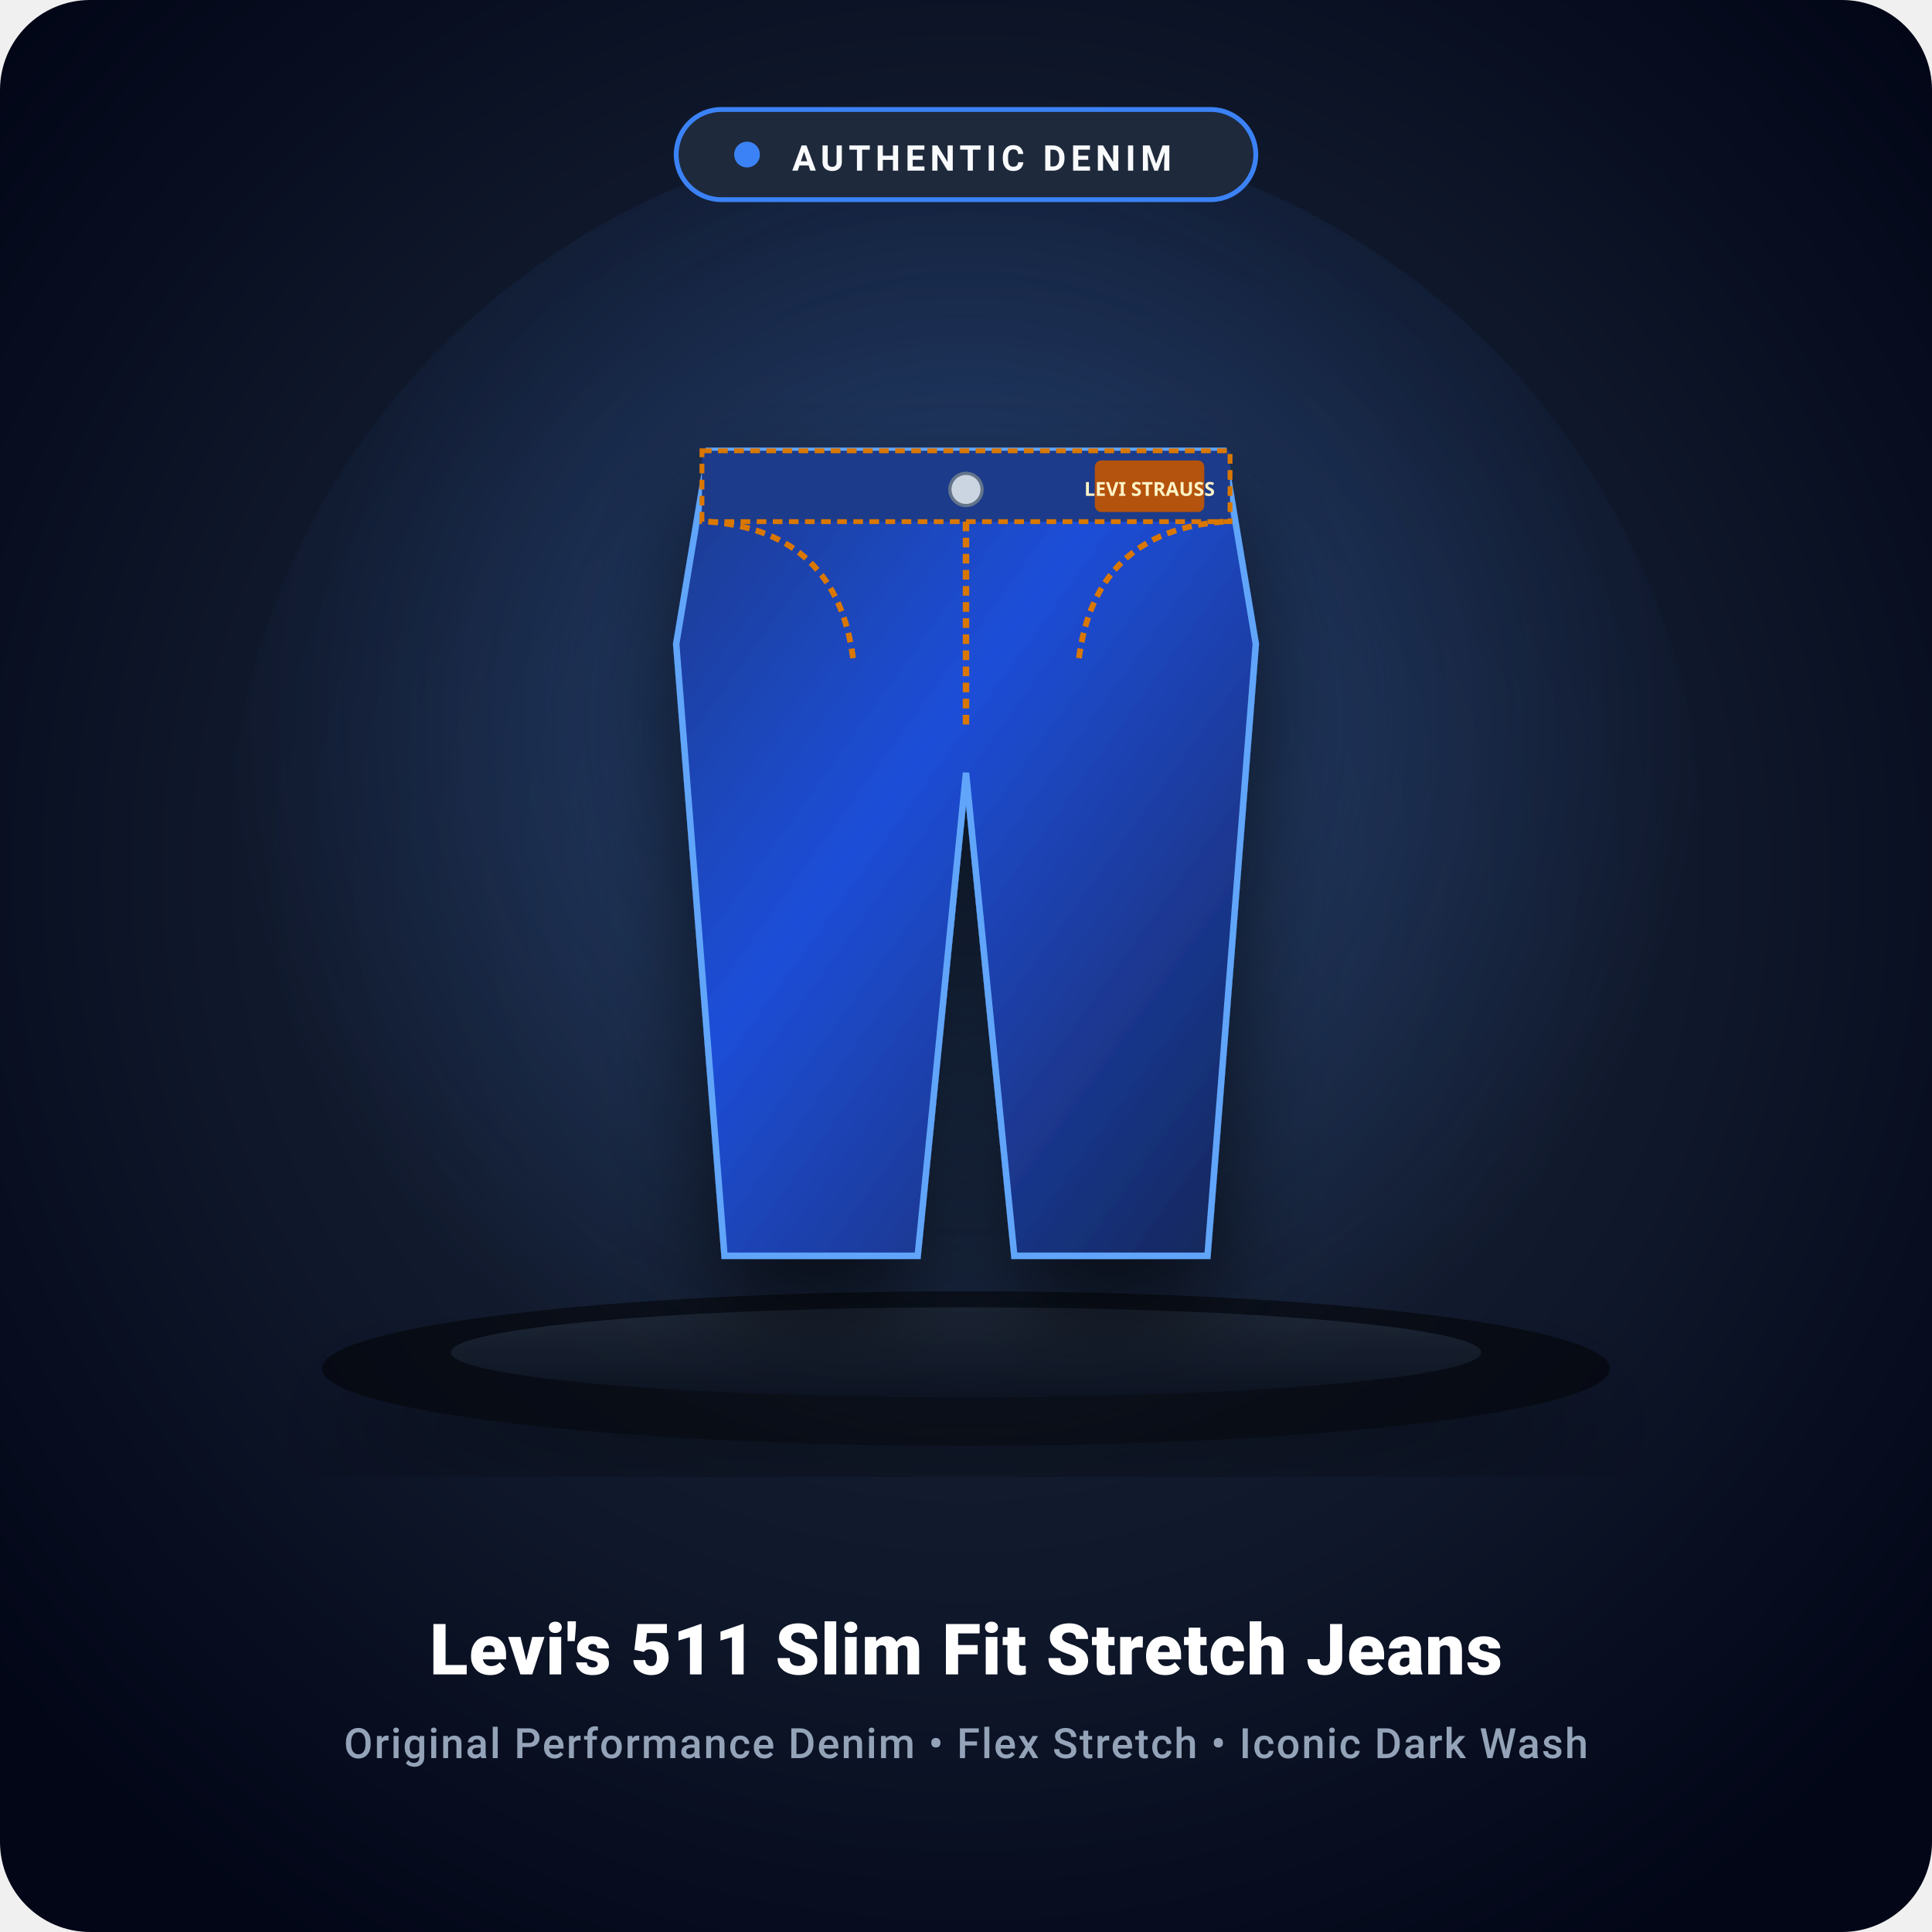
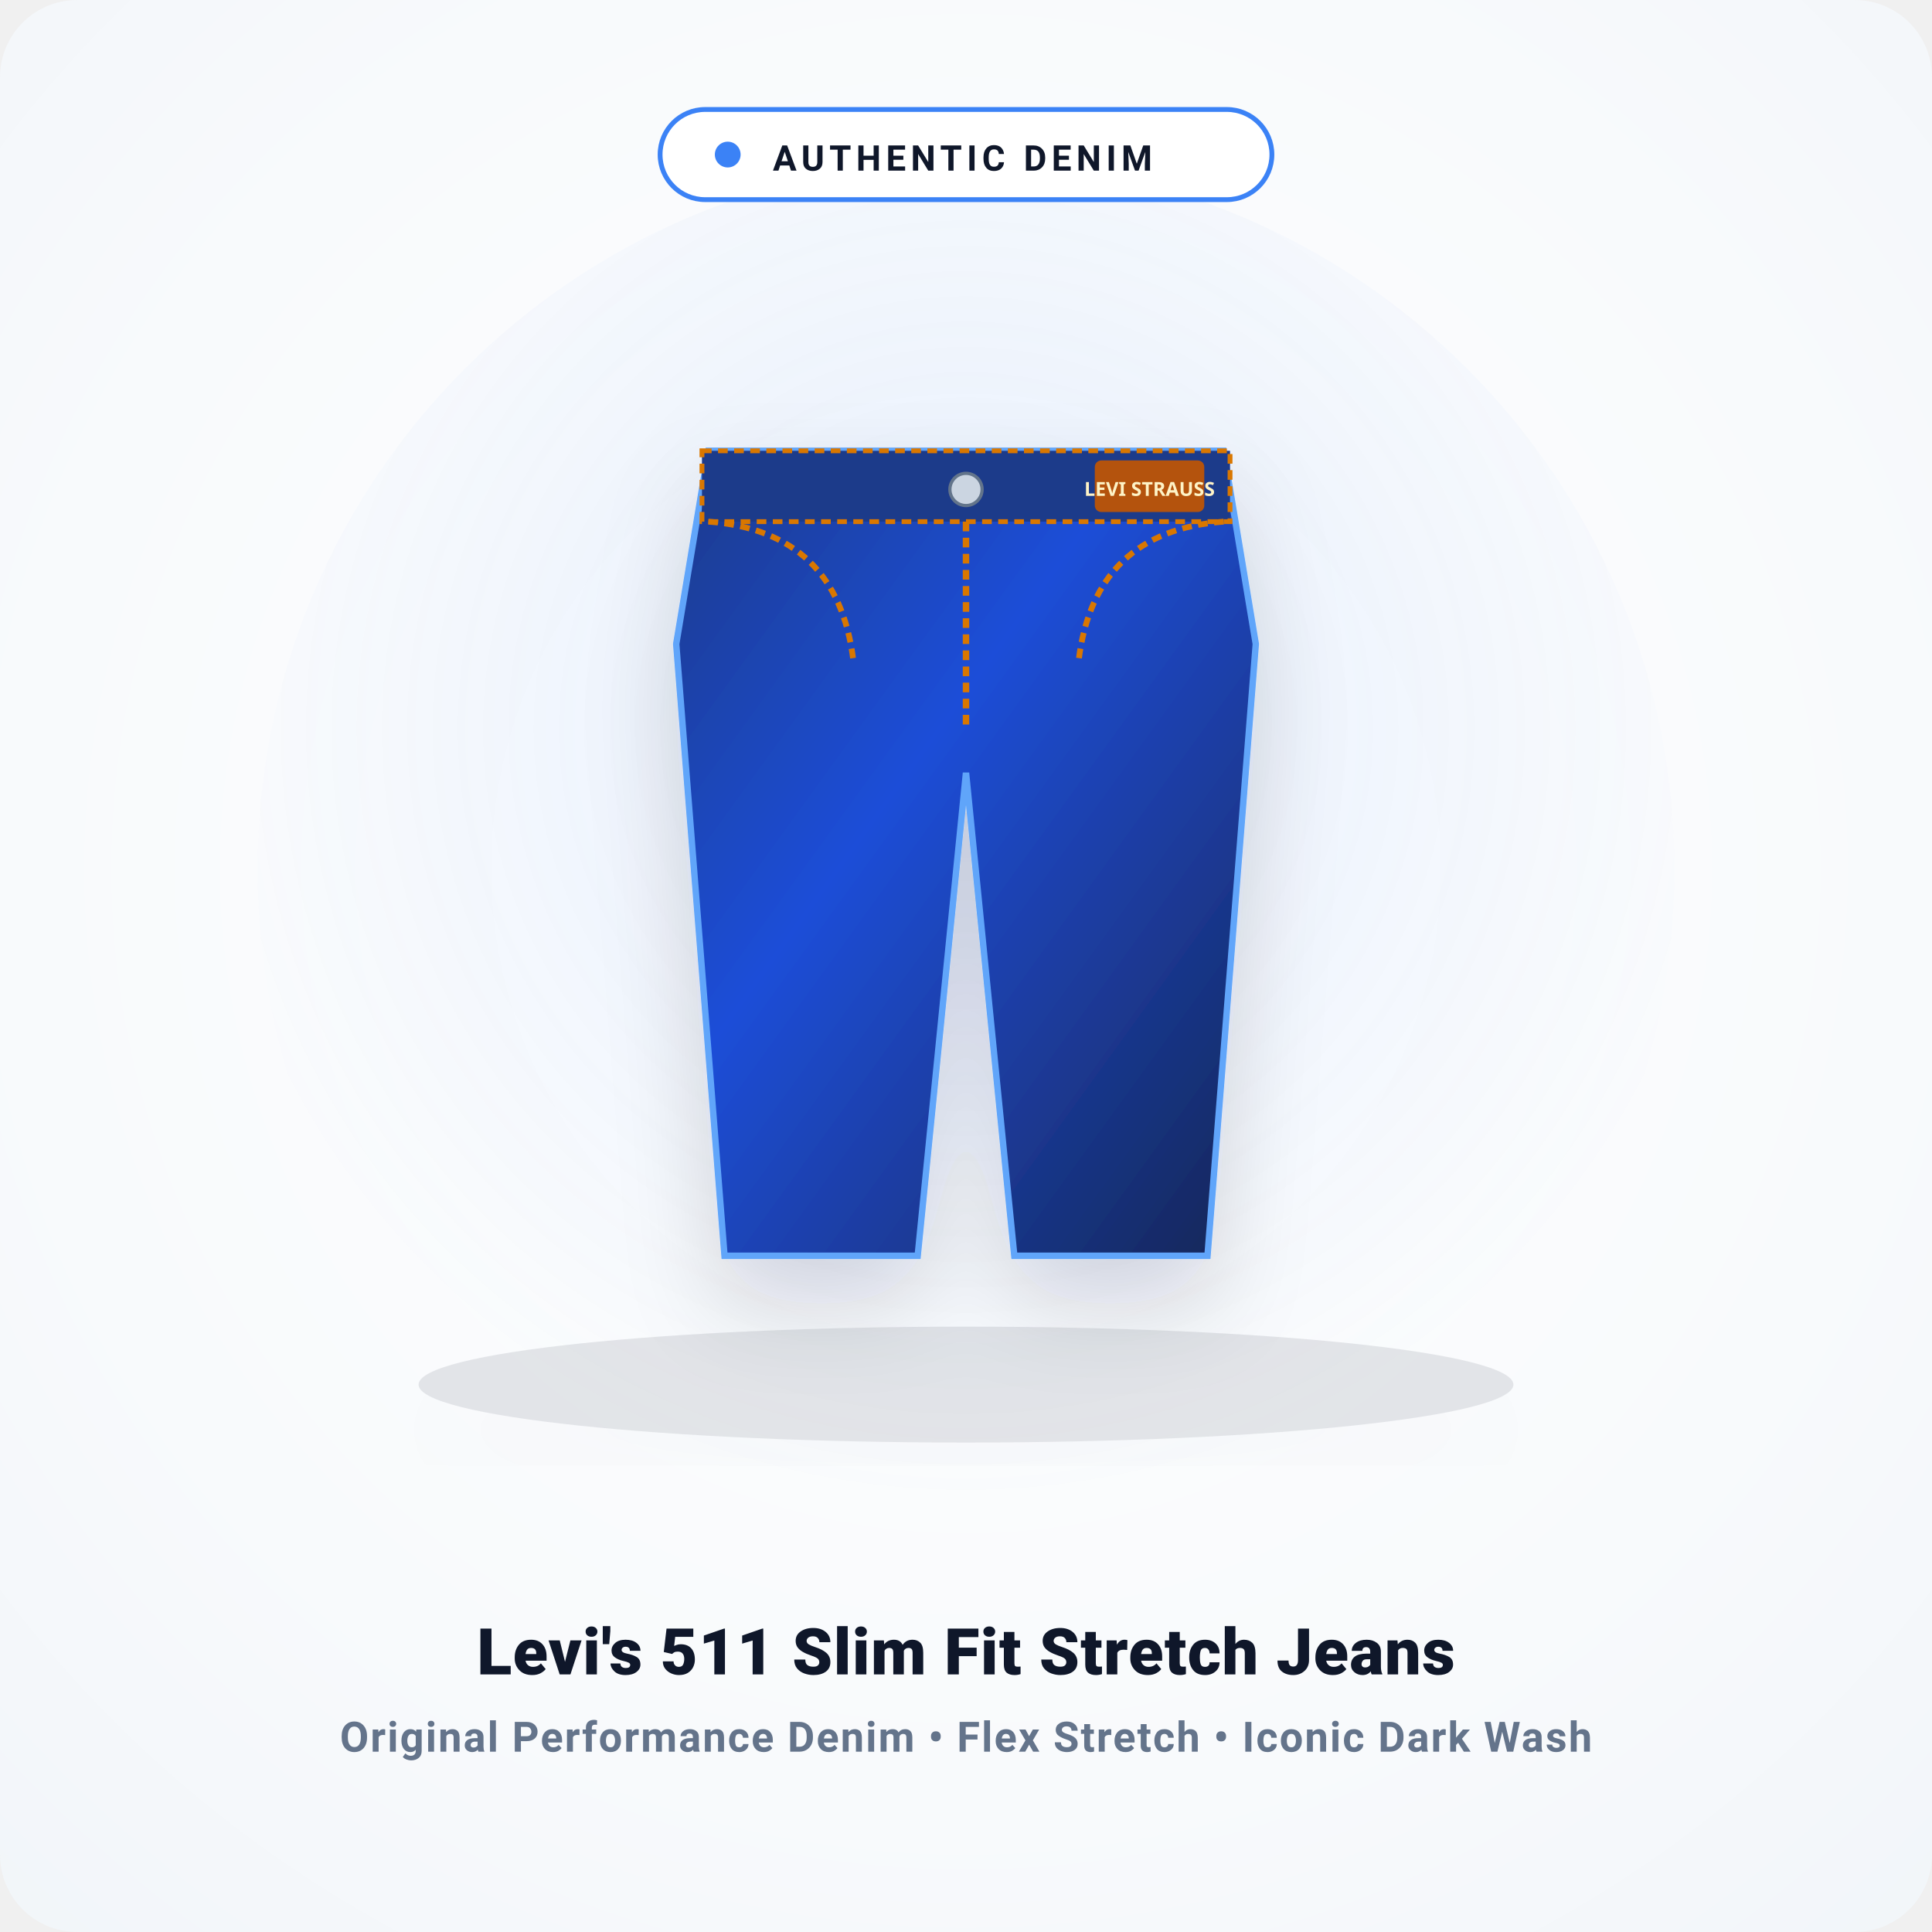
<svg xmlns="http://www.w3.org/2000/svg" viewBox="0 0 600 600" width="100%" height="100%">
  <defs>
-     <radialGradient id="bgGlow" cx="50%" cy="45%" r="65%">
-       <stop offset="0%" stop-color="#1e293b" />
-       <stop offset="60%" stop-color="#0f172a" />
-       <stop offset="100%" stop-color="#020617" />
+     <radialGradient id="bgGlow" cx="50%" cy="45%" r="75%">
+       <stop offset="0%" stop-color="#ffffff" />
+       <stop offset="65%" stop-color="#f8fafc" />
+       <stop offset="100%" stop-color="#f1f5f9" />
    </radialGradient>
-     <radialGradient id="spotlight" cx="50%" cy="40%" r="50%">
-       <stop offset="0%" stop-color="#3b82f6" stop-opacity="0.35" />
+     <radialGradient id="spotlight" cx="50%" cy="40%" r="55%">
+       <stop offset="0%" stop-color="#3b82f6" stop-opacity="0.12" />
      <stop offset="100%" stop-color="#3b82f6" stop-opacity="0" />
    </radialGradient>
-     <linearGradient id="podiumGrad" x1="0%" y1="0%" x2="0%" y2="100%">
-       <stop offset="0%" stop-color="#334155" stop-opacity="0.8" />
-       <stop offset="100%" stop-color="#0f172a" stop-opacity="0.9" />
-     </linearGradient>
    <filter id="dropShadow" x="-20%" y="-20%" width="140%" height="140%">
-       <feDropShadow dx="0" dy="18" stdDeviation="16" flood-color="#000000" flood-opacity="0.65" />
-     </filter>
-     <filter id="softGlow" x="-20%" y="-20%" width="140%" height="140%">
-       <feGaussianBlur stdDeviation="8" result="blur" />
-       <feComposite in="SourceGraphic" in2="blur" operator="over" />
+       <feDropShadow dx="0" dy="14" stdDeviation="14" flood-color="#0f172a" flood-opacity="0.15" />
    </filter>
  </defs>
-   <rect width="600" height="600" fill="url(#bgGlow)" rx="28" />
-   <circle cx="300" cy="270" r="230" fill="url(#spotlight)" />
-   <ellipse cx="300" cy="425" rx="200" ry="24" fill="#000000" opacity="0.5" filter="url(#dropShadow)" />
-   <ellipse cx="300" cy="420" rx="160" ry="14" fill="url(#podiumGrad)" opacity="0.6" />
+   <rect width="600" height="600" fill="url(#bgGlow)" rx="24" />
+   <circle cx="300" cy="270" r="220" fill="url(#spotlight)" />
+   <ellipse cx="300" cy="430" rx="170" ry="18" fill="#0f172a" opacity="0.1" filter="url(#dropShadow)" />
  <g transform="translate(300, 48)">
-     <rect x="-90" y="-14" width="180" height="28" rx="14" fill="#1e293b" stroke="#3b82f6" stroke-width="1.5" />
-     <circle cx="-68" cy="0" r="4" fill="#3b82f6" />
-     <text x="-54" y="5" font-family="-apple-system, BlinkMacSystemFont, 'Segoe UI', Roboto, sans-serif" font-size="11" font-weight="700" fill="#f8fafc" letter-spacing="1.5">AUTHENTIC DENIM</text>
+     <rect x="-95" y="-14" width="190" height="28" rx="14" fill="#ffffff" stroke="#3b82f6" stroke-width="1.5" />
+     <circle cx="-74" cy="0" r="4" fill="#3b82f6" />
+     <text x="-60" y="5" font-family="-apple-system, BlinkMacSystemFont, 'Segoe UI', Roboto, sans-serif" font-size="11" font-weight="700" fill="#0f172a" letter-spacing="1.5">AUTHENTIC DENIM</text>
  </g>
  <g id="productArtwork" filter="url(#dropShadow)">
    <g transform="translate(200, 120)">
      <defs>
        <linearGradient id="denimGrad" x1="0%" y1="0%" x2="100%" y2="100%">
          <stop offset="0%" stop-color="#1e3a8a" />
          <stop offset="40%" stop-color="#1d4ed8" />
          <stop offset="100%" stop-color="#172554" />
        </linearGradient>
      </defs>
      <path d="M 20,20 L 180,20 L 190,80 L 175,270 L 115,270 L 100,120 L 85,270 L 25,270 L 10,80 Z" fill="url(#denimGrad)" stroke="#60a5fa" stroke-width="2" />
      <rect x="18" y="20" width="164" height="22" fill="#1e3a8a" stroke="#d97706" stroke-width="1.5" stroke-dasharray="3,2" />
      <rect x="140" y="23" width="34" height="16" rx="2" fill="#b45309" />
      <text x="157" y="34" font-family="sans-serif" font-size="6" font-weight="900" fill="#fef3c7" text-anchor="middle">LEVI STRAUSS</text>
      <path d="M 20,42 Q 60,45 65,85" fill="none" stroke="#d97706" stroke-width="1.8" stroke-dasharray="3,2" />
      <path d="M 180,42 Q 140,45 135,85" fill="none" stroke="#d97706" stroke-width="1.8" stroke-dasharray="3,2" />
      <line x1="100" y1="42" x2="100" y2="105" stroke="#d97706" stroke-width="2" stroke-dasharray="3,2" />
      <circle cx="100" cy="32" r="5" fill="#cbd5e1" stroke="#64748b" stroke-width="1" />
    </g>
  </g>
  <g transform="translate(300, 520)">
-     <text x="0" y="0" font-family="-apple-system, BlinkMacSystemFont, 'Segoe UI', Roboto, sans-serif" font-size="22" font-weight="800" fill="#ffffff" text-anchor="middle" letter-spacing="0.3">Levi's 511 Slim Fit Stretch Jeans</text>
-     <text x="0" y="26" font-family="-apple-system, BlinkMacSystemFont, 'Segoe UI', Roboto, sans-serif" font-size="13" font-weight="500" fill="#94a3b8" text-anchor="middle" letter-spacing="0.5">Original Performance Denim • Flex Stretch • Iconic Dark Wash</text>
+     <text x="0" y="0" font-family="-apple-system, BlinkMacSystemFont, 'Segoe UI', Roboto, sans-serif" font-size="20" font-weight="800" fill="#0f172a" text-anchor="middle" letter-spacing="0.3">Levi's 511 Slim Fit Stretch Jeans</text>
+     <text x="0" y="24" font-family="-apple-system, BlinkMacSystemFont, 'Segoe UI', Roboto, sans-serif" font-size="13" font-weight="600" fill="#64748b" text-anchor="middle" letter-spacing="0.5">Original Performance Denim • Flex Stretch • Iconic Dark Wash</text>
  </g>
</svg>
